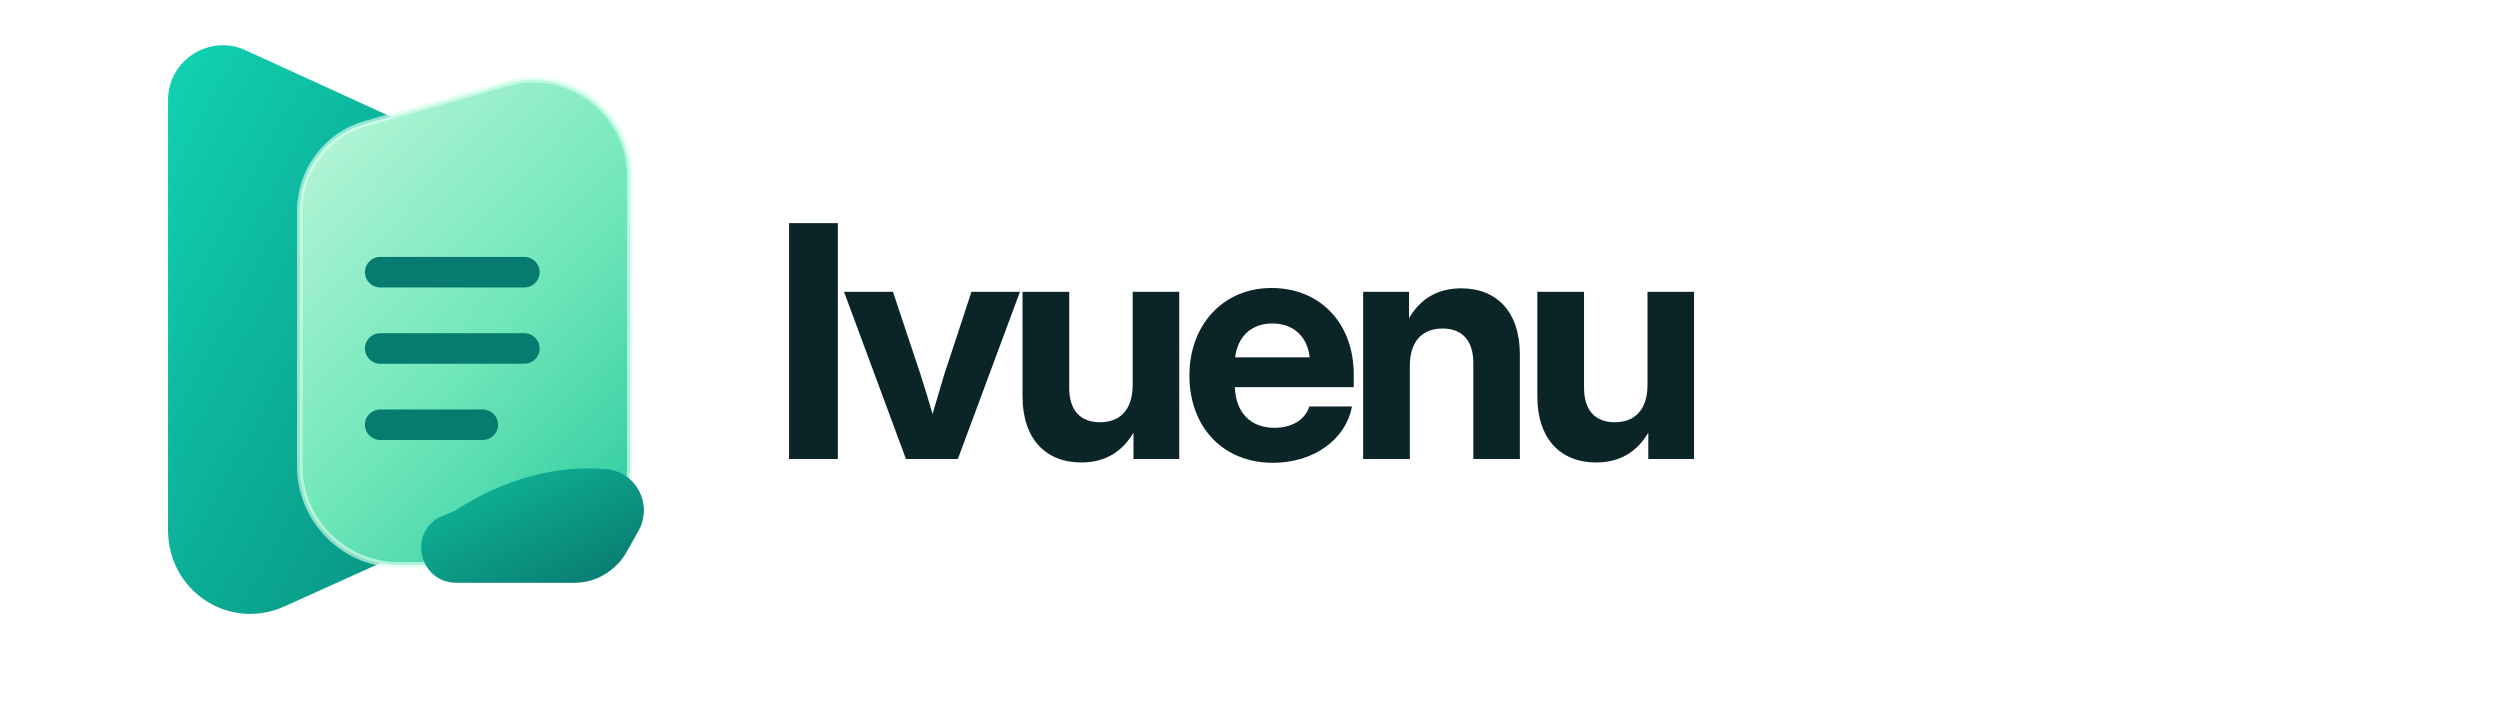
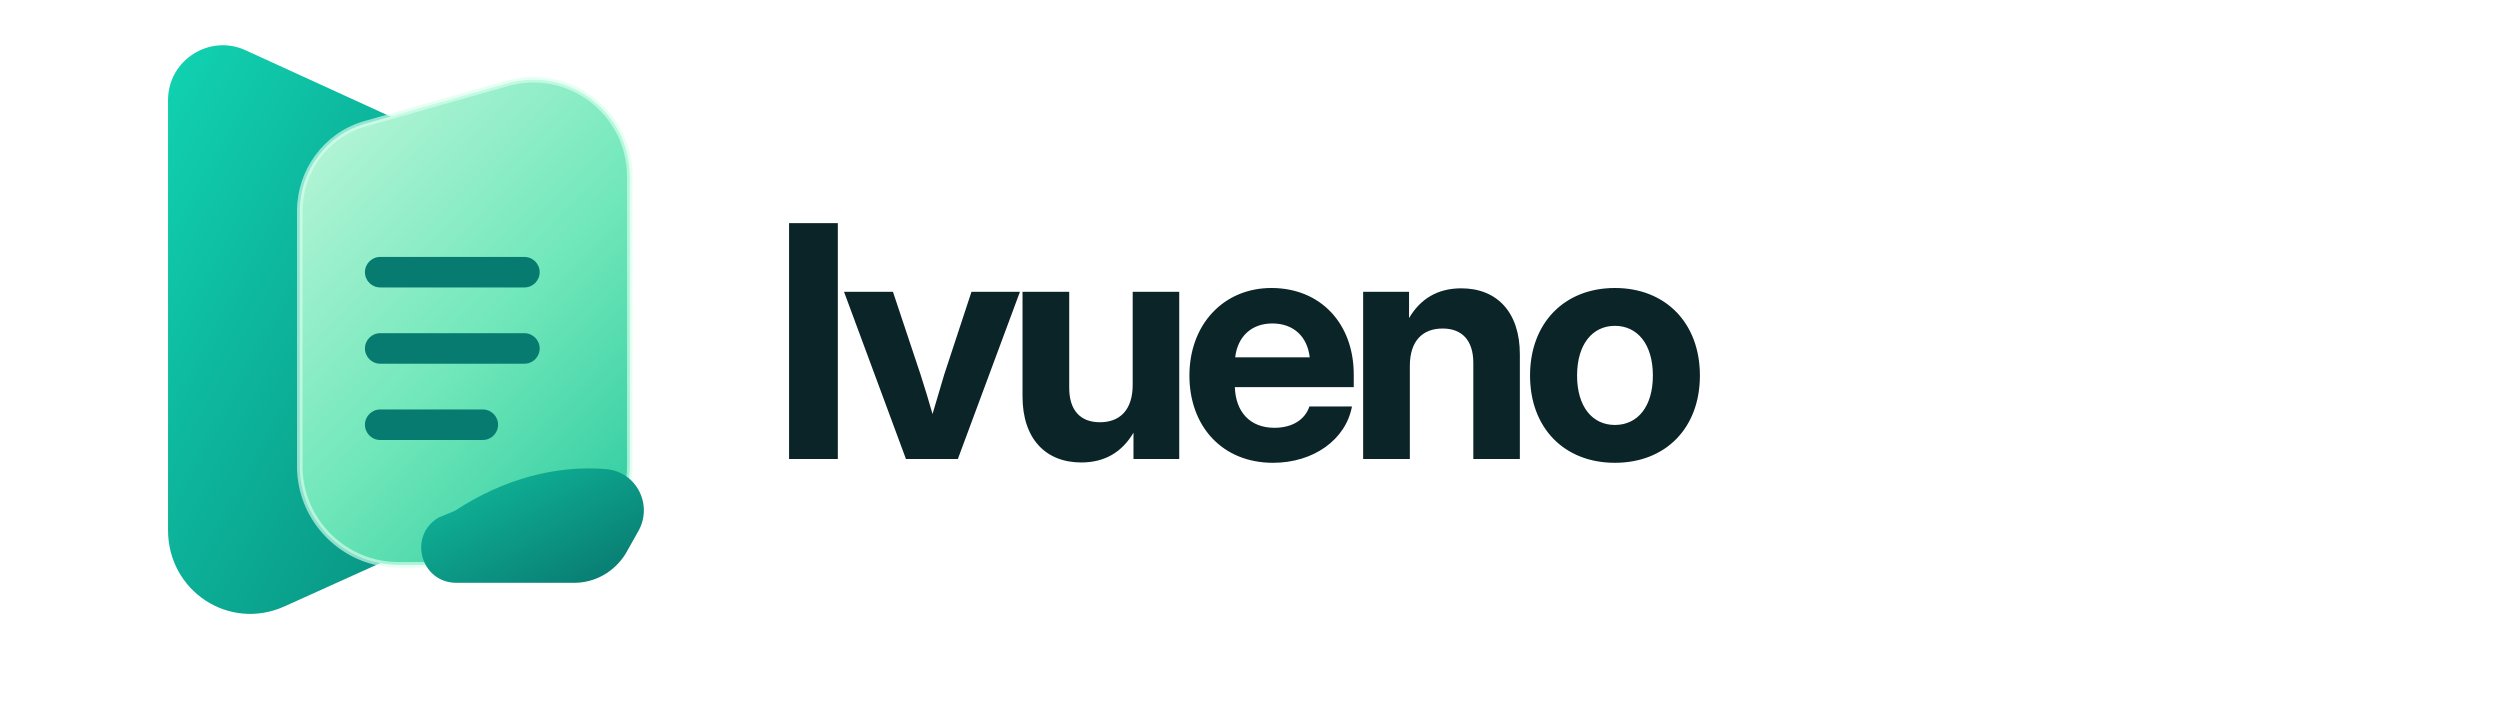
<svg xmlns="http://www.w3.org/2000/svg" viewBox="0 0 1280 360" role="img" aria-labelledby="title desc">
  <defs>
    <linearGradient id="gBack" x1="0%" y1="0%" x2="100%" y2="100%">
      <stop offset="0%" stop-color="#11D3B2" />
      <stop offset="100%" stop-color="#078A7B" />
    </linearGradient>
    <linearGradient id="gFront" x1="15%" y1="0%" x2="85%" y2="100%">
      <stop offset="0%" stop-color="#B7F5D8" />
      <stop offset="55%" stop-color="#70E7BA" />
      <stop offset="100%" stop-color="#32CDA1" />
    </linearGradient>
    <linearGradient id="gTail" x1="0%" y1="0%" x2="100%" y2="100%">
      <stop offset="0%" stop-color="#10BE9E" />
      <stop offset="100%" stop-color="#08766E" />
    </linearGradient>
  </defs>
  <g transform="translate(20 -14) scale(.71)">
    <path d="M93 92C93 63 123 44 149 56L278 115C302 126 317 150 317 176V355C317 379 303 400 281 410L177 457C137 475 93 446 93 402Z" fill="url(#gBack)" />
    <path d="M188 172C188 143 207 117 235 109L337 80C382 67 426 101 426 147V356C426 395 394 427 355 427H259C220 427 188 395 188 356Z" fill="url(#gFront)" stroke="#D9FFEE" stroke-opacity=".65" stroke-width="4" />
    <path d="M300 388C335 365 373 355 409 358C431 360 443 384 432 403L423 419C415 432 401 440 386 440H301C275 440 266 406 288 393Z" fill="url(#gTail)" />
    <g fill="#087B70">
      <rect x="235" y="205" width="126" height="22" rx="11" />
      <rect x="235" y="260" width="126" height="22" rx="11" />
      <rect x="235" y="315" width="96" height="22" rx="11" />
    </g>
  </g>
-   <text x="395" y="235" fill="#0A2427" font-family="Inter Display, Inter, Arial, sans-serif" font-size="166" font-weight="650" letter-spacing="-8">Ivuenu</text>
+   <text x="395" y="235" fill="#0A2427" font-family="Inter Display, Inter, Arial, sans-serif" font-size="166" font-weight="650" letter-spacing="-8">Ivueno</text>
</svg>
